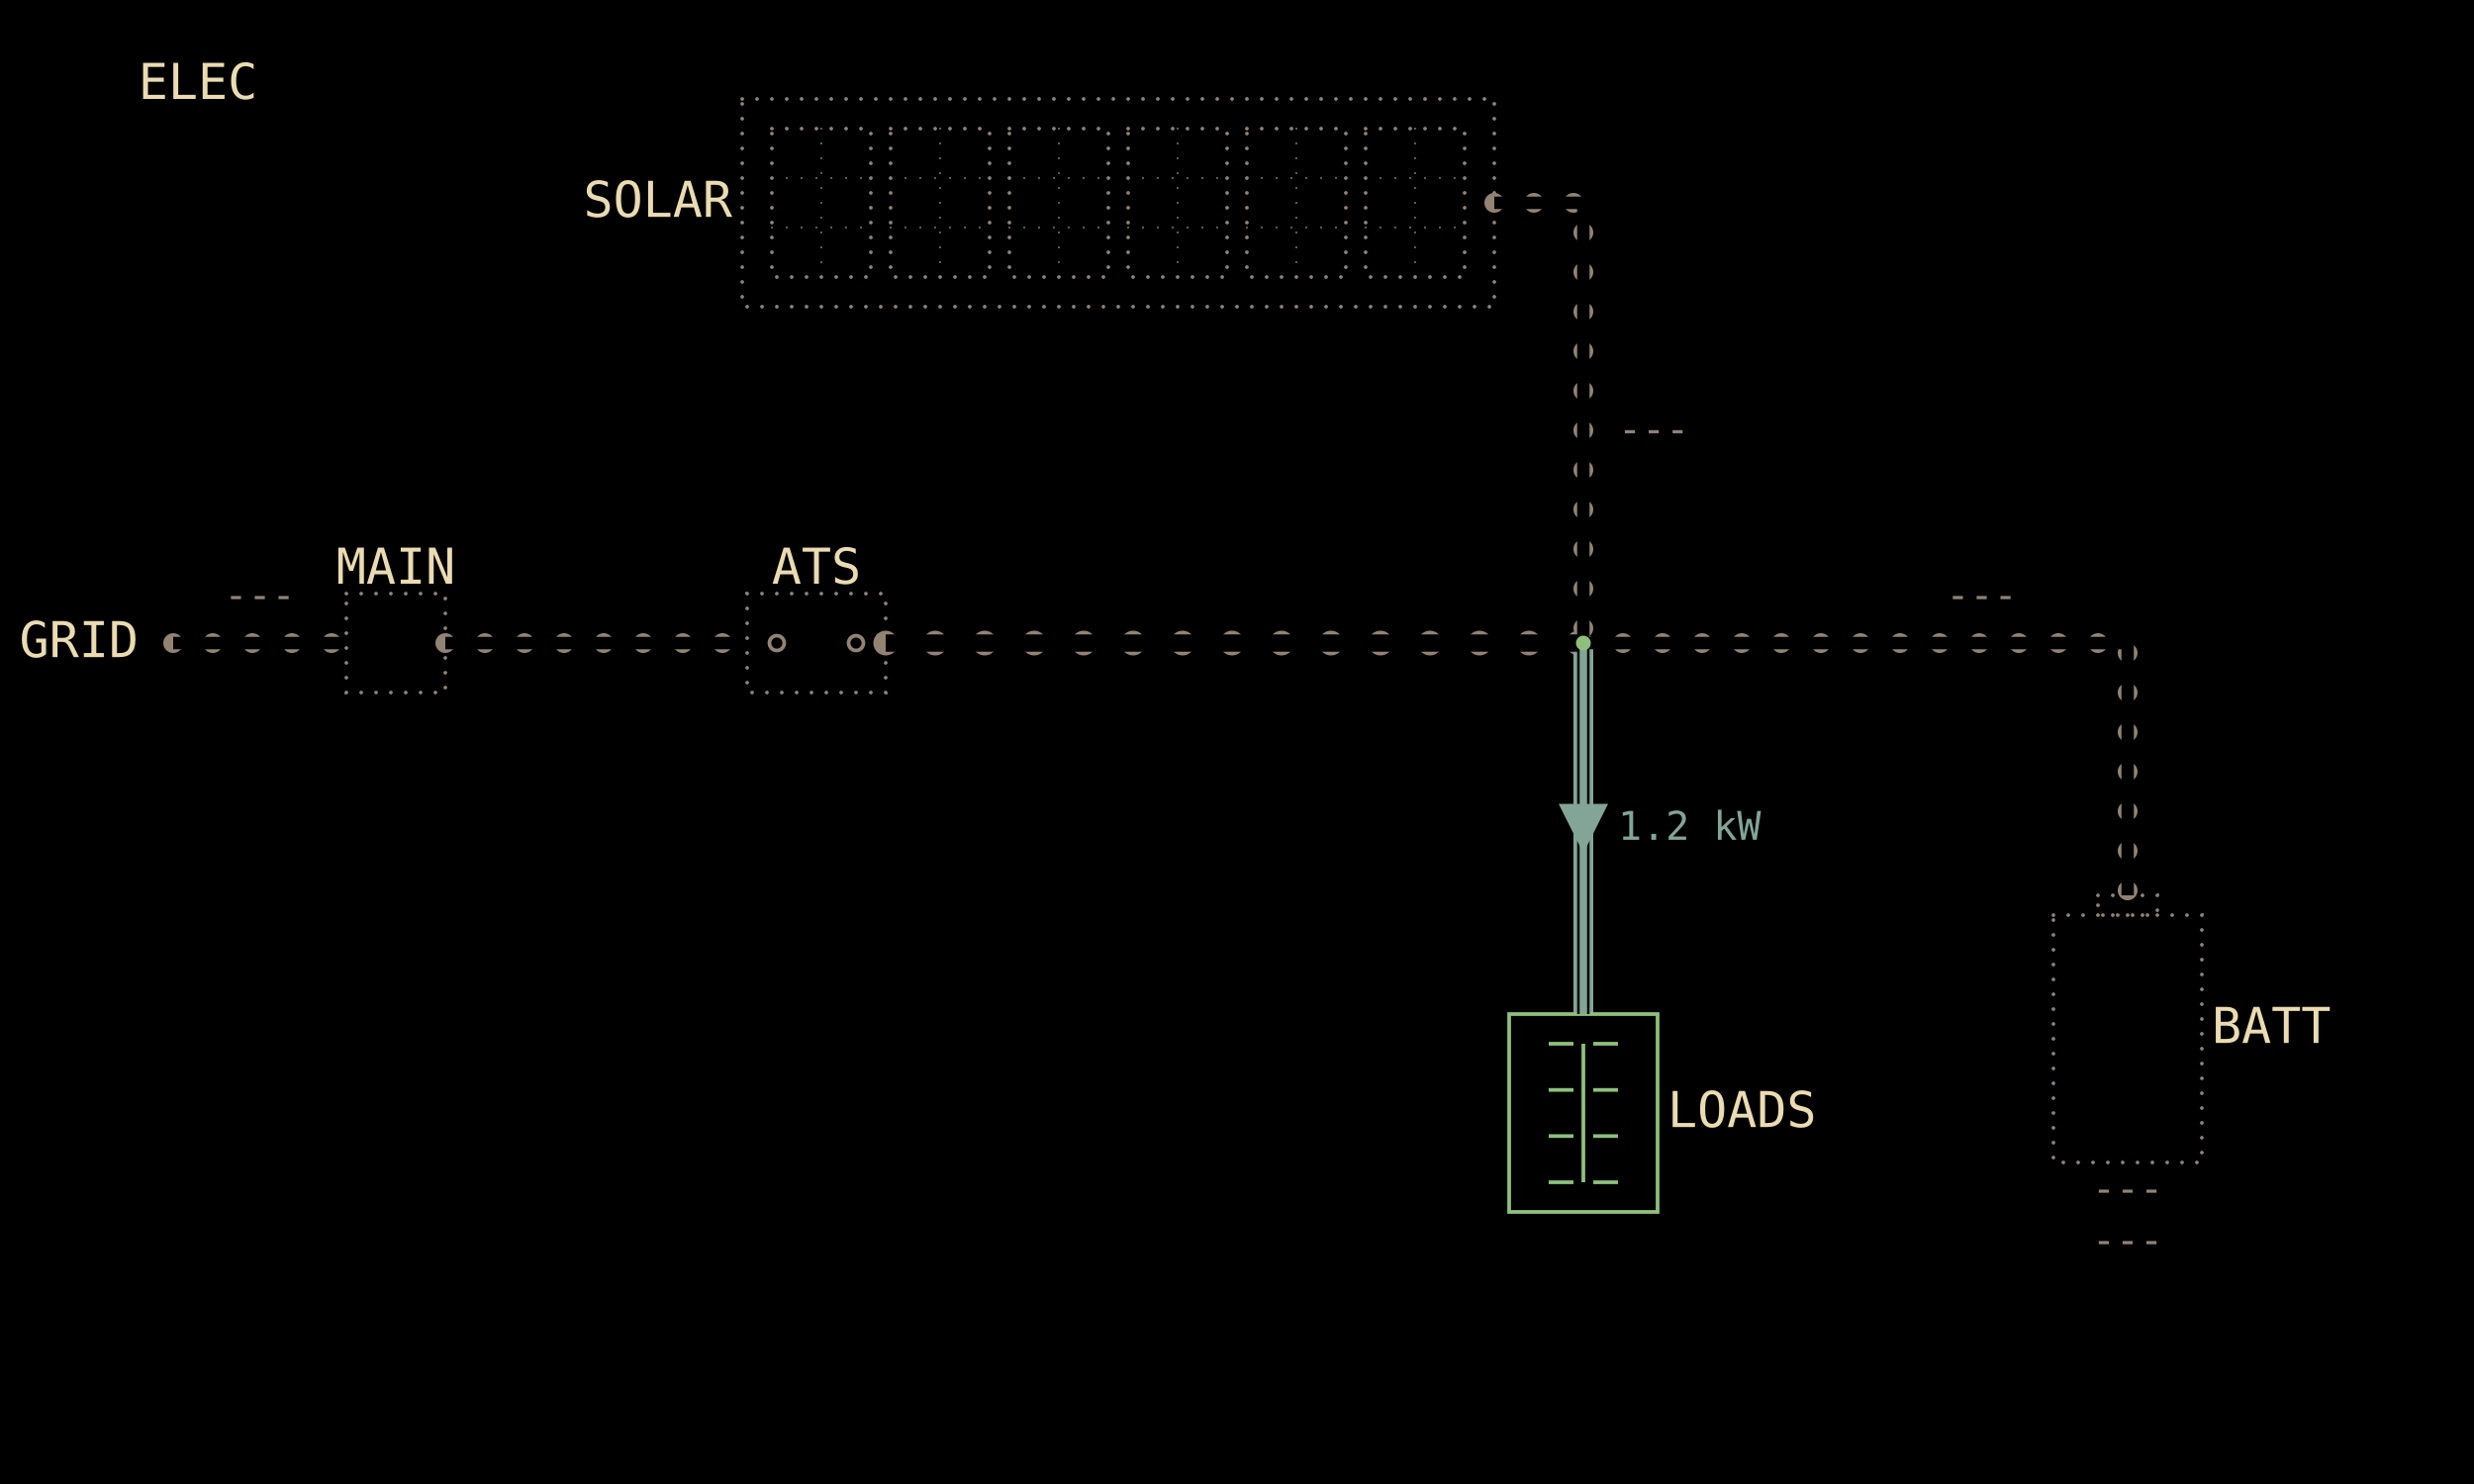
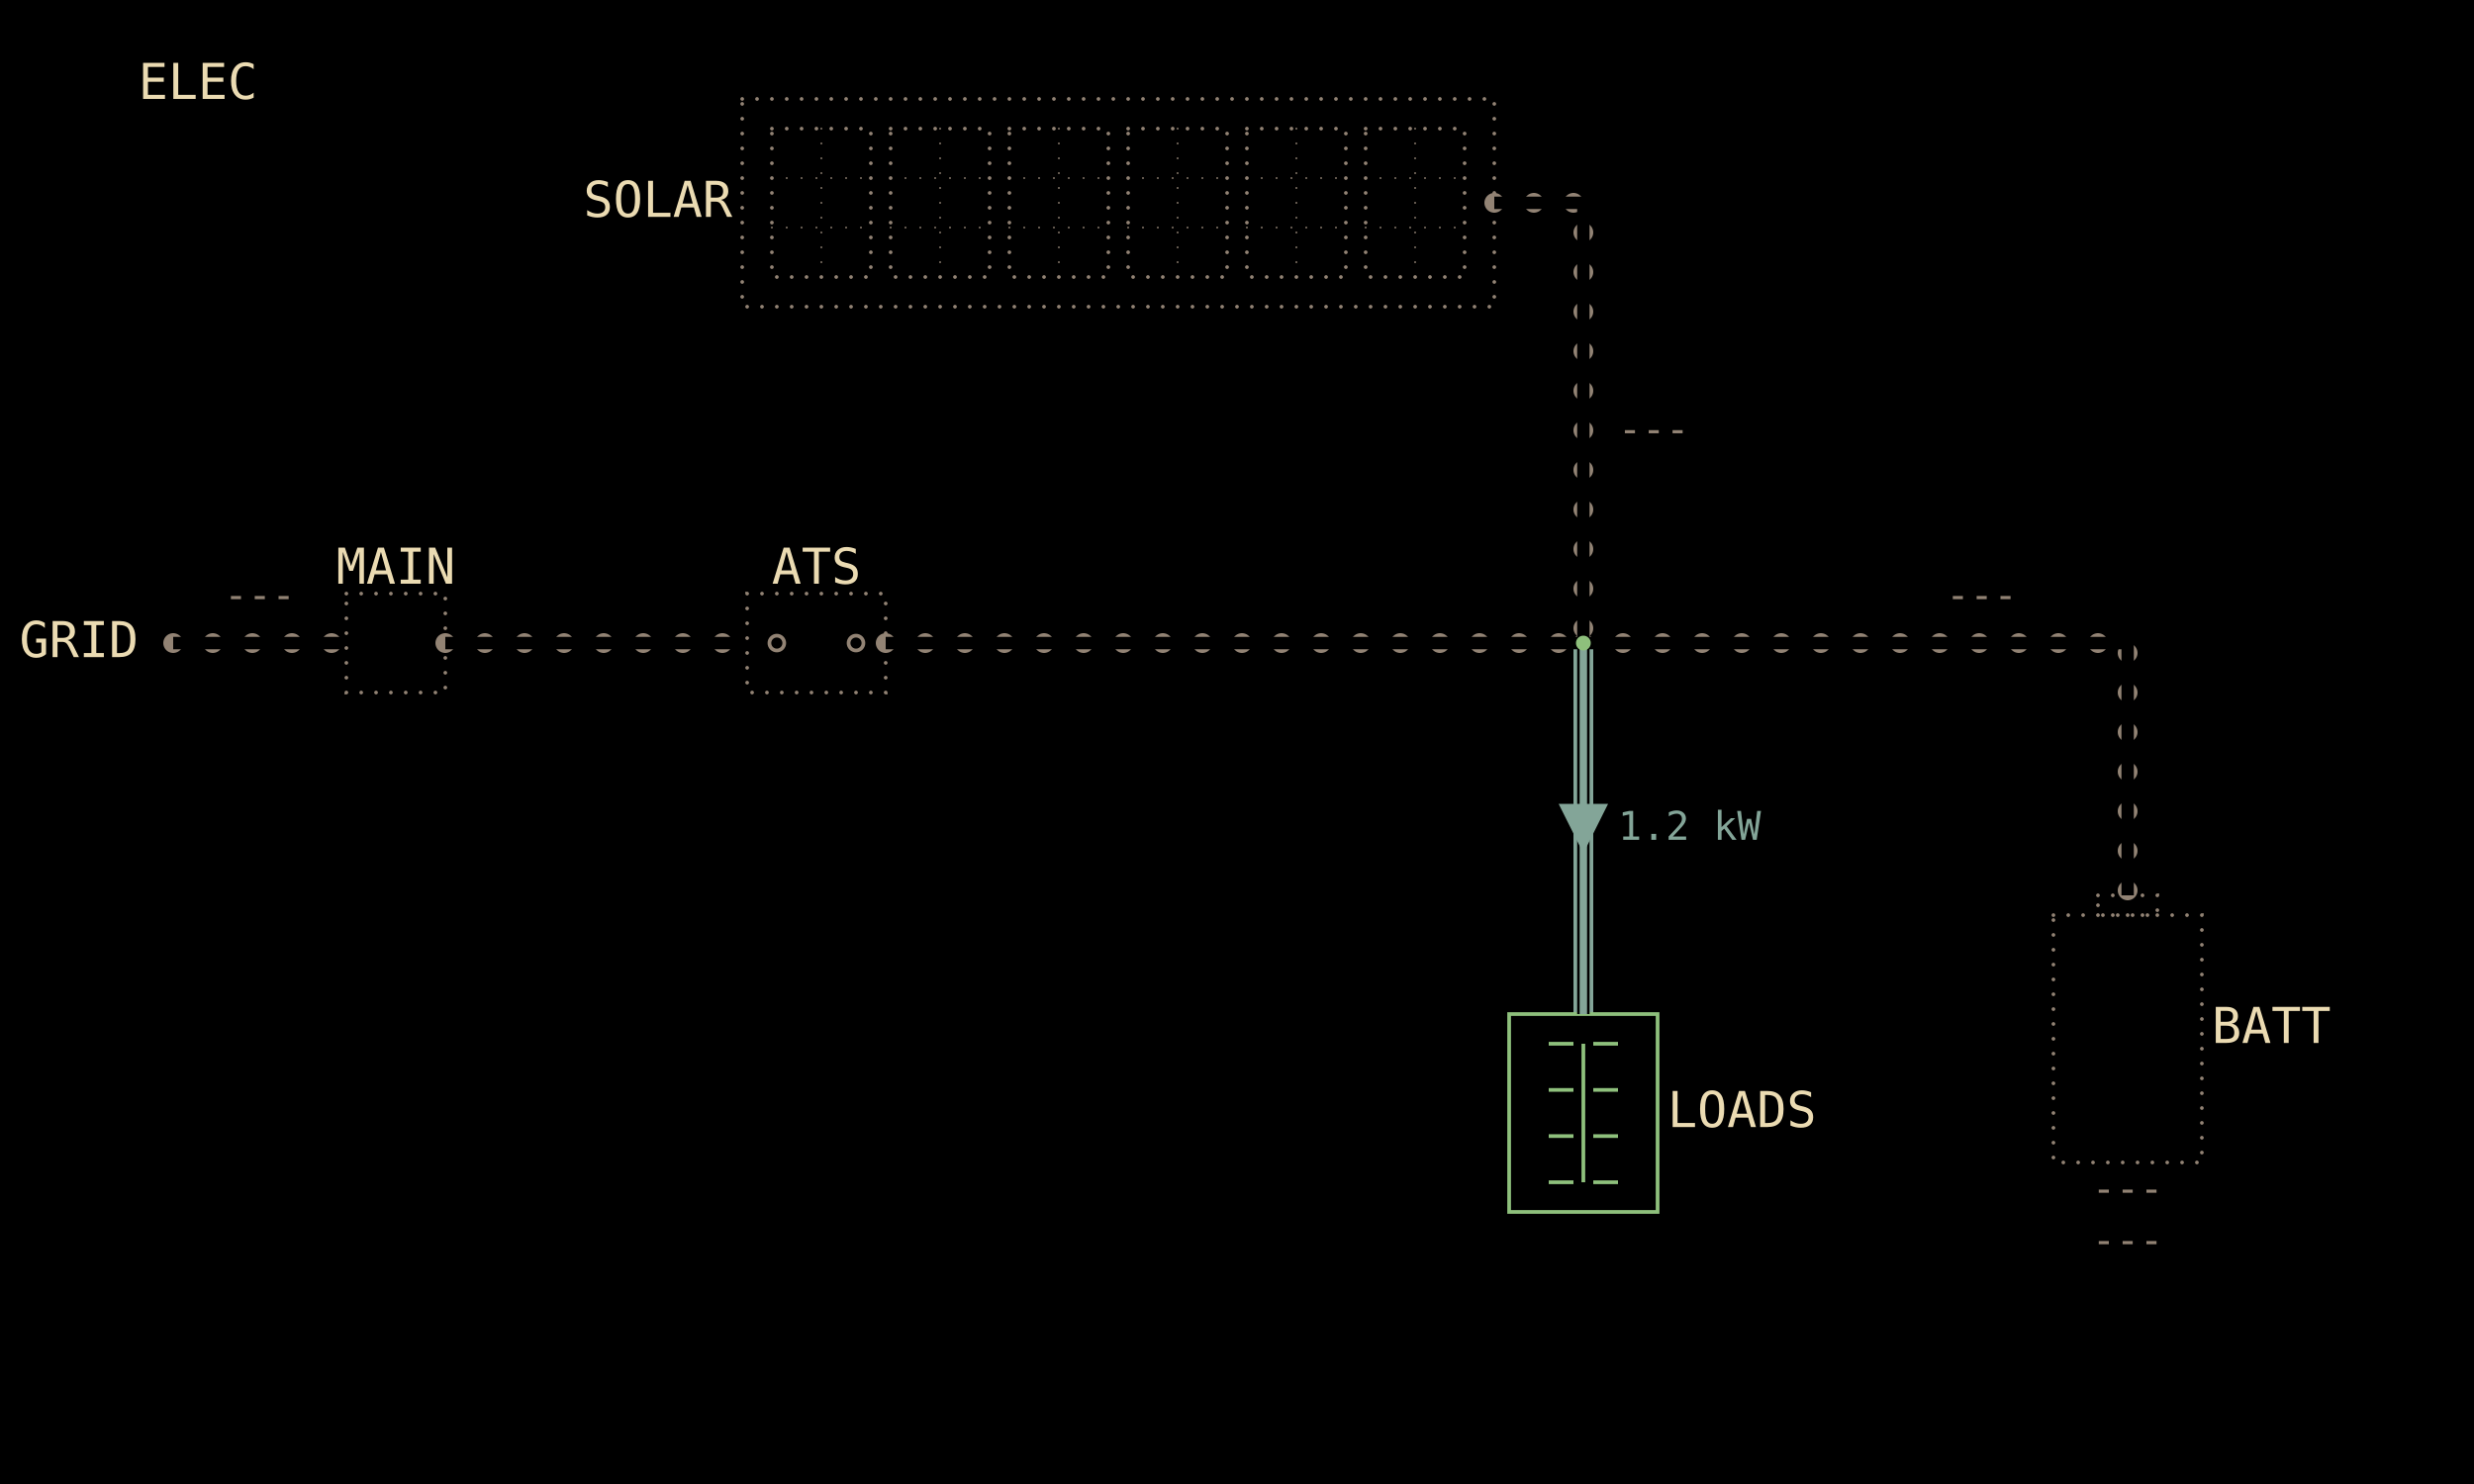
<svg xmlns="http://www.w3.org/2000/svg" viewBox="0 0 1000 600" width="1280" height="768" data-page="electrical" data-theme="mirror">
  <rect x="0" y="0" width="1000" height="600" fill="#000000" />
  <g id="casings">
    <g data-for="grid">
      <polyline points="70,260 140,260" fill="none" stroke="#928374" stroke-width="8" stroke-dasharray="0 16" stroke-linecap="round" stroke-linejoin="round" />
    </g>
    <g data-for="grid_link">
      <polyline points="180,260 302,260" fill="none" stroke="#928374" stroke-width="8" stroke-dasharray="0 16" stroke-linecap="round" stroke-linejoin="round" />
    </g>
    <g data-for="backup_feed">
-       <polyline points="358,260 640,260" fill="none" stroke="#928374" stroke-width="10" stroke-dasharray="0 20" stroke-linecap="round" stroke-linejoin="round" />
+       <polyline points="358,260 640,260" fill="none" stroke="#928374" stroke-width="8" stroke-dasharray="0 16" stroke-linecap="round" stroke-linejoin="round" />
    </g>
    <g data-for="solar">
      <polyline points="604,82 640,82 640,260" fill="none" stroke="#928374" stroke-width="8" stroke-dasharray="0 16" stroke-linecap="round" stroke-linejoin="round" />
    </g>
    <g data-for="battery_feed">
      <polyline points="640,260 860,260 860,362" fill="none" stroke="#928374" stroke-width="8" stroke-dasharray="0 16" stroke-linecap="round" stroke-linejoin="round" />
    </g>
    <g data-for="load_feed">
      <polyline points="640,260 640,410" fill="none" stroke="#83a598" stroke-width="8" stroke-linejoin="round" />
    </g>
  </g>
  <g id="title">
    <text x="80" y="40" text-anchor="middle" font-family="DejaVu Sans Mono, monospace" font-size="20" fill="#ebdbb2">ELEC</text>
  </g>
  <g id="grid">
    <polyline points="70,260 140,260" fill="none" stroke="#000000" stroke-width="5" stroke-linejoin="round" />
    <text x="56" y="260" text-anchor="end" dominant-baseline="middle" font-family="DejaVu Sans Mono, monospace" font-size="20" fill="#ebdbb2">GRID</text>
    <text x="105" y="246" text-anchor="middle" font-family="DejaVu Sans Mono, monospace" font-size="16" fill="#928374">---</text>
  </g>
  <g id="main_breaker">
    <g>
      <rect x="140" y="240" width="40" height="40" fill="none" stroke="#928374" stroke-width="1.5" stroke-dasharray="0 6" stroke-linecap="round" />
    </g>
    <text x="160" y="236" text-anchor="middle" font-family="DejaVu Sans Mono, monospace" font-size="20" fill="#ebdbb2">MAIN</text>
  </g>
  <g id="grid_link">
    <polyline points="180,260 302,260" fill="none" stroke="#000000" stroke-width="5" stroke-linejoin="round" />
  </g>
  <g id="ats">
    <g>
      <rect x="302" y="240" width="56" height="40" fill="none" stroke="#928374" stroke-width="1.5" stroke-dasharray="0 6" stroke-linecap="round" />
      <circle cx="314" cy="260" r="3" fill="none" stroke="#928374" stroke-width="1.5" />
      <circle cx="346" cy="260" r="3" fill="none" stroke="#928374" stroke-width="1.5" />
    </g>
    <text x="330" y="236" text-anchor="middle" font-family="DejaVu Sans Mono, monospace" font-size="20" fill="#ebdbb2">ATS</text>
  </g>
  <g id="backup_feed">
-     <polyline points="358,260 640,260" fill="none" stroke="#000000" stroke-width="7" stroke-linejoin="round" />
+     <polyline points="358,260 640,260" fill="none" stroke="#000000" stroke-width="5" stroke-linejoin="round" />
  </g>
  <g id="array">
    <rect x="300" y="40" width="304" height="84" fill="none" stroke="#928374" stroke-width="1.5" stroke-dasharray="0 6" stroke-linecap="round" />
    <g id="array.p1">
      <rect x="312" y="52" width="40" height="60" fill="none" stroke="#928374" stroke-width="1.5" stroke-dasharray="0 6" stroke-linecap="round" />
      <line x1="312" y1="72" x2="352" y2="72" stroke="#928374" stroke-width="0.75" stroke-dasharray="0 6" stroke-linecap="round" />
      <line x1="312" y1="92" x2="352" y2="92" stroke="#928374" stroke-width="0.75" stroke-dasharray="0 6" stroke-linecap="round" />
      <line x1="332" y1="52" x2="332" y2="112" stroke="#928374" stroke-width="0.75" stroke-dasharray="0 6" stroke-linecap="round" />
    </g>
    <g id="array.p2">
      <rect x="360" y="52" width="40" height="60" fill="none" stroke="#928374" stroke-width="1.5" stroke-dasharray="0 6" stroke-linecap="round" />
      <line x1="360" y1="72" x2="400" y2="72" stroke="#928374" stroke-width="0.75" stroke-dasharray="0 6" stroke-linecap="round" />
      <line x1="360" y1="92" x2="400" y2="92" stroke="#928374" stroke-width="0.75" stroke-dasharray="0 6" stroke-linecap="round" />
      <line x1="380" y1="52" x2="380" y2="112" stroke="#928374" stroke-width="0.75" stroke-dasharray="0 6" stroke-linecap="round" />
    </g>
    <g id="array.p3">
      <rect x="408" y="52" width="40" height="60" fill="none" stroke="#928374" stroke-width="1.5" stroke-dasharray="0 6" stroke-linecap="round" />
      <line x1="408" y1="72" x2="448" y2="72" stroke="#928374" stroke-width="0.75" stroke-dasharray="0 6" stroke-linecap="round" />
      <line x1="408" y1="92" x2="448" y2="92" stroke="#928374" stroke-width="0.75" stroke-dasharray="0 6" stroke-linecap="round" />
      <line x1="428" y1="52" x2="428" y2="112" stroke="#928374" stroke-width="0.75" stroke-dasharray="0 6" stroke-linecap="round" />
    </g>
    <g id="array.p4">
      <rect x="456" y="52" width="40" height="60" fill="none" stroke="#928374" stroke-width="1.5" stroke-dasharray="0 6" stroke-linecap="round" />
      <line x1="456" y1="72" x2="496" y2="72" stroke="#928374" stroke-width="0.75" stroke-dasharray="0 6" stroke-linecap="round" />
      <line x1="456" y1="92" x2="496" y2="92" stroke="#928374" stroke-width="0.75" stroke-dasharray="0 6" stroke-linecap="round" />
      <line x1="476" y1="52" x2="476" y2="112" stroke="#928374" stroke-width="0.75" stroke-dasharray="0 6" stroke-linecap="round" />
    </g>
    <g id="array.p5">
      <rect x="504" y="52" width="40" height="60" fill="none" stroke="#928374" stroke-width="1.5" stroke-dasharray="0 6" stroke-linecap="round" />
      <line x1="504" y1="72" x2="544" y2="72" stroke="#928374" stroke-width="0.75" stroke-dasharray="0 6" stroke-linecap="round" />
      <line x1="504" y1="92" x2="544" y2="92" stroke="#928374" stroke-width="0.75" stroke-dasharray="0 6" stroke-linecap="round" />
      <line x1="524" y1="52" x2="524" y2="112" stroke="#928374" stroke-width="0.75" stroke-dasharray="0 6" stroke-linecap="round" />
    </g>
    <g id="array.p6">
      <rect x="552" y="52" width="40" height="60" fill="none" stroke="#928374" stroke-width="1.5" stroke-dasharray="0 6" stroke-linecap="round" />
      <line x1="552" y1="72" x2="592" y2="72" stroke="#928374" stroke-width="0.75" stroke-dasharray="0 6" stroke-linecap="round" />
      <line x1="552" y1="92" x2="592" y2="92" stroke="#928374" stroke-width="0.75" stroke-dasharray="0 6" stroke-linecap="round" />
      <line x1="572" y1="52" x2="572" y2="112" stroke="#928374" stroke-width="0.75" stroke-dasharray="0 6" stroke-linecap="round" />
    </g>
    <text x="296" y="82" text-anchor="end" dominant-baseline="middle" font-family="DejaVu Sans Mono, monospace" font-size="20" fill="#ebdbb2">SOLAR</text>
  </g>
  <g id="solar">
    <polyline points="604,82 640,82 640,260" fill="none" stroke="#000000" stroke-width="5" stroke-linejoin="round" />
    <text x="654" y="174.4" text-anchor="start" dominant-baseline="middle" font-family="DejaVu Sans Mono, monospace" font-size="16" fill="#928374">---</text>
  </g>
  <g id="battery">
    <rect x="830" y="370" width="60" height="100" fill="none" stroke="#928374" stroke-width="1.5" stroke-dasharray="0 6" stroke-linecap="round" />
    <rect x="848" y="362" width="24" height="8" fill="none" stroke="#928374" stroke-width="1.5" stroke-dasharray="0 6" stroke-linecap="round" />
    <text x="894" y="416" text-anchor="start" dominant-baseline="middle" font-family="DejaVu Sans Mono, monospace" font-size="20" fill="#ebdbb2">BATT</text>
    <text x="860" y="486" text-anchor="middle" font-family="DejaVu Sans Mono, monospace" font-size="16" fill="#928374">---</text>
    <text x="860" y="506.8" text-anchor="middle" font-family="DejaVu Sans Mono, monospace" font-size="16" fill="#928374">---</text>
  </g>
  <g id="battery_feed">
    <polyline points="640,260 860,260 860,362" fill="none" stroke="#000000" stroke-width="5" stroke-linejoin="round" />
    <text x="801" y="246" text-anchor="middle" font-family="DejaVu Sans Mono, monospace" font-size="16" fill="#928374">---</text>
  </g>
  <g id="loads">
    <rect x="610" y="410" width="60" height="80" fill="none" stroke="#8ec07c" stroke-width="1.5" />
    <line x1="640" y1="422" x2="640" y2="478" stroke="#8ec07c" stroke-width="1.5" />
    <line x1="626" y1="422" x2="636" y2="422" stroke="#8ec07c" stroke-width="1.5" />
    <line x1="644" y1="422" x2="654" y2="422" stroke="#8ec07c" stroke-width="1.5" />
    <line x1="626" y1="440.67" x2="636" y2="440.67" stroke="#8ec07c" stroke-width="1.5" />
    <line x1="644" y1="440.67" x2="654" y2="440.67" stroke="#8ec07c" stroke-width="1.5" />
    <line x1="626" y1="459.33" x2="636" y2="459.33" stroke="#8ec07c" stroke-width="1.5" />
    <line x1="644" y1="459.33" x2="654" y2="459.33" stroke="#8ec07c" stroke-width="1.5" />
    <line x1="626" y1="478" x2="636" y2="478" stroke="#8ec07c" stroke-width="1.5" />
    <line x1="644" y1="478" x2="654" y2="478" stroke="#8ec07c" stroke-width="1.5" />
    <text x="674" y="450" text-anchor="start" dominant-baseline="middle" font-family="DejaVu Sans Mono, monospace" font-size="20" fill="#ebdbb2">LOADS</text>
  </g>
  <g id="load_feed">
    <polyline points="640,260 640,410" fill="none" stroke="#000000" stroke-width="5" stroke-linejoin="round" />
    <polyline points="640,260 640,410" fill="none" stroke="#83a598" stroke-width="3" stroke-linejoin="round" />
    <polygon points="640,345 630,325 650,325" fill="#83a598" />
    <text x="654" y="335" text-anchor="start" dominant-baseline="middle" font-family="DejaVu Sans Mono, monospace" font-size="16" fill="#83a598">1.2 kW</text>
  </g>
  <g id="bus">
    <circle cx="640" cy="260" r="3" fill="#8ec07c" />
  </g>
</svg>
